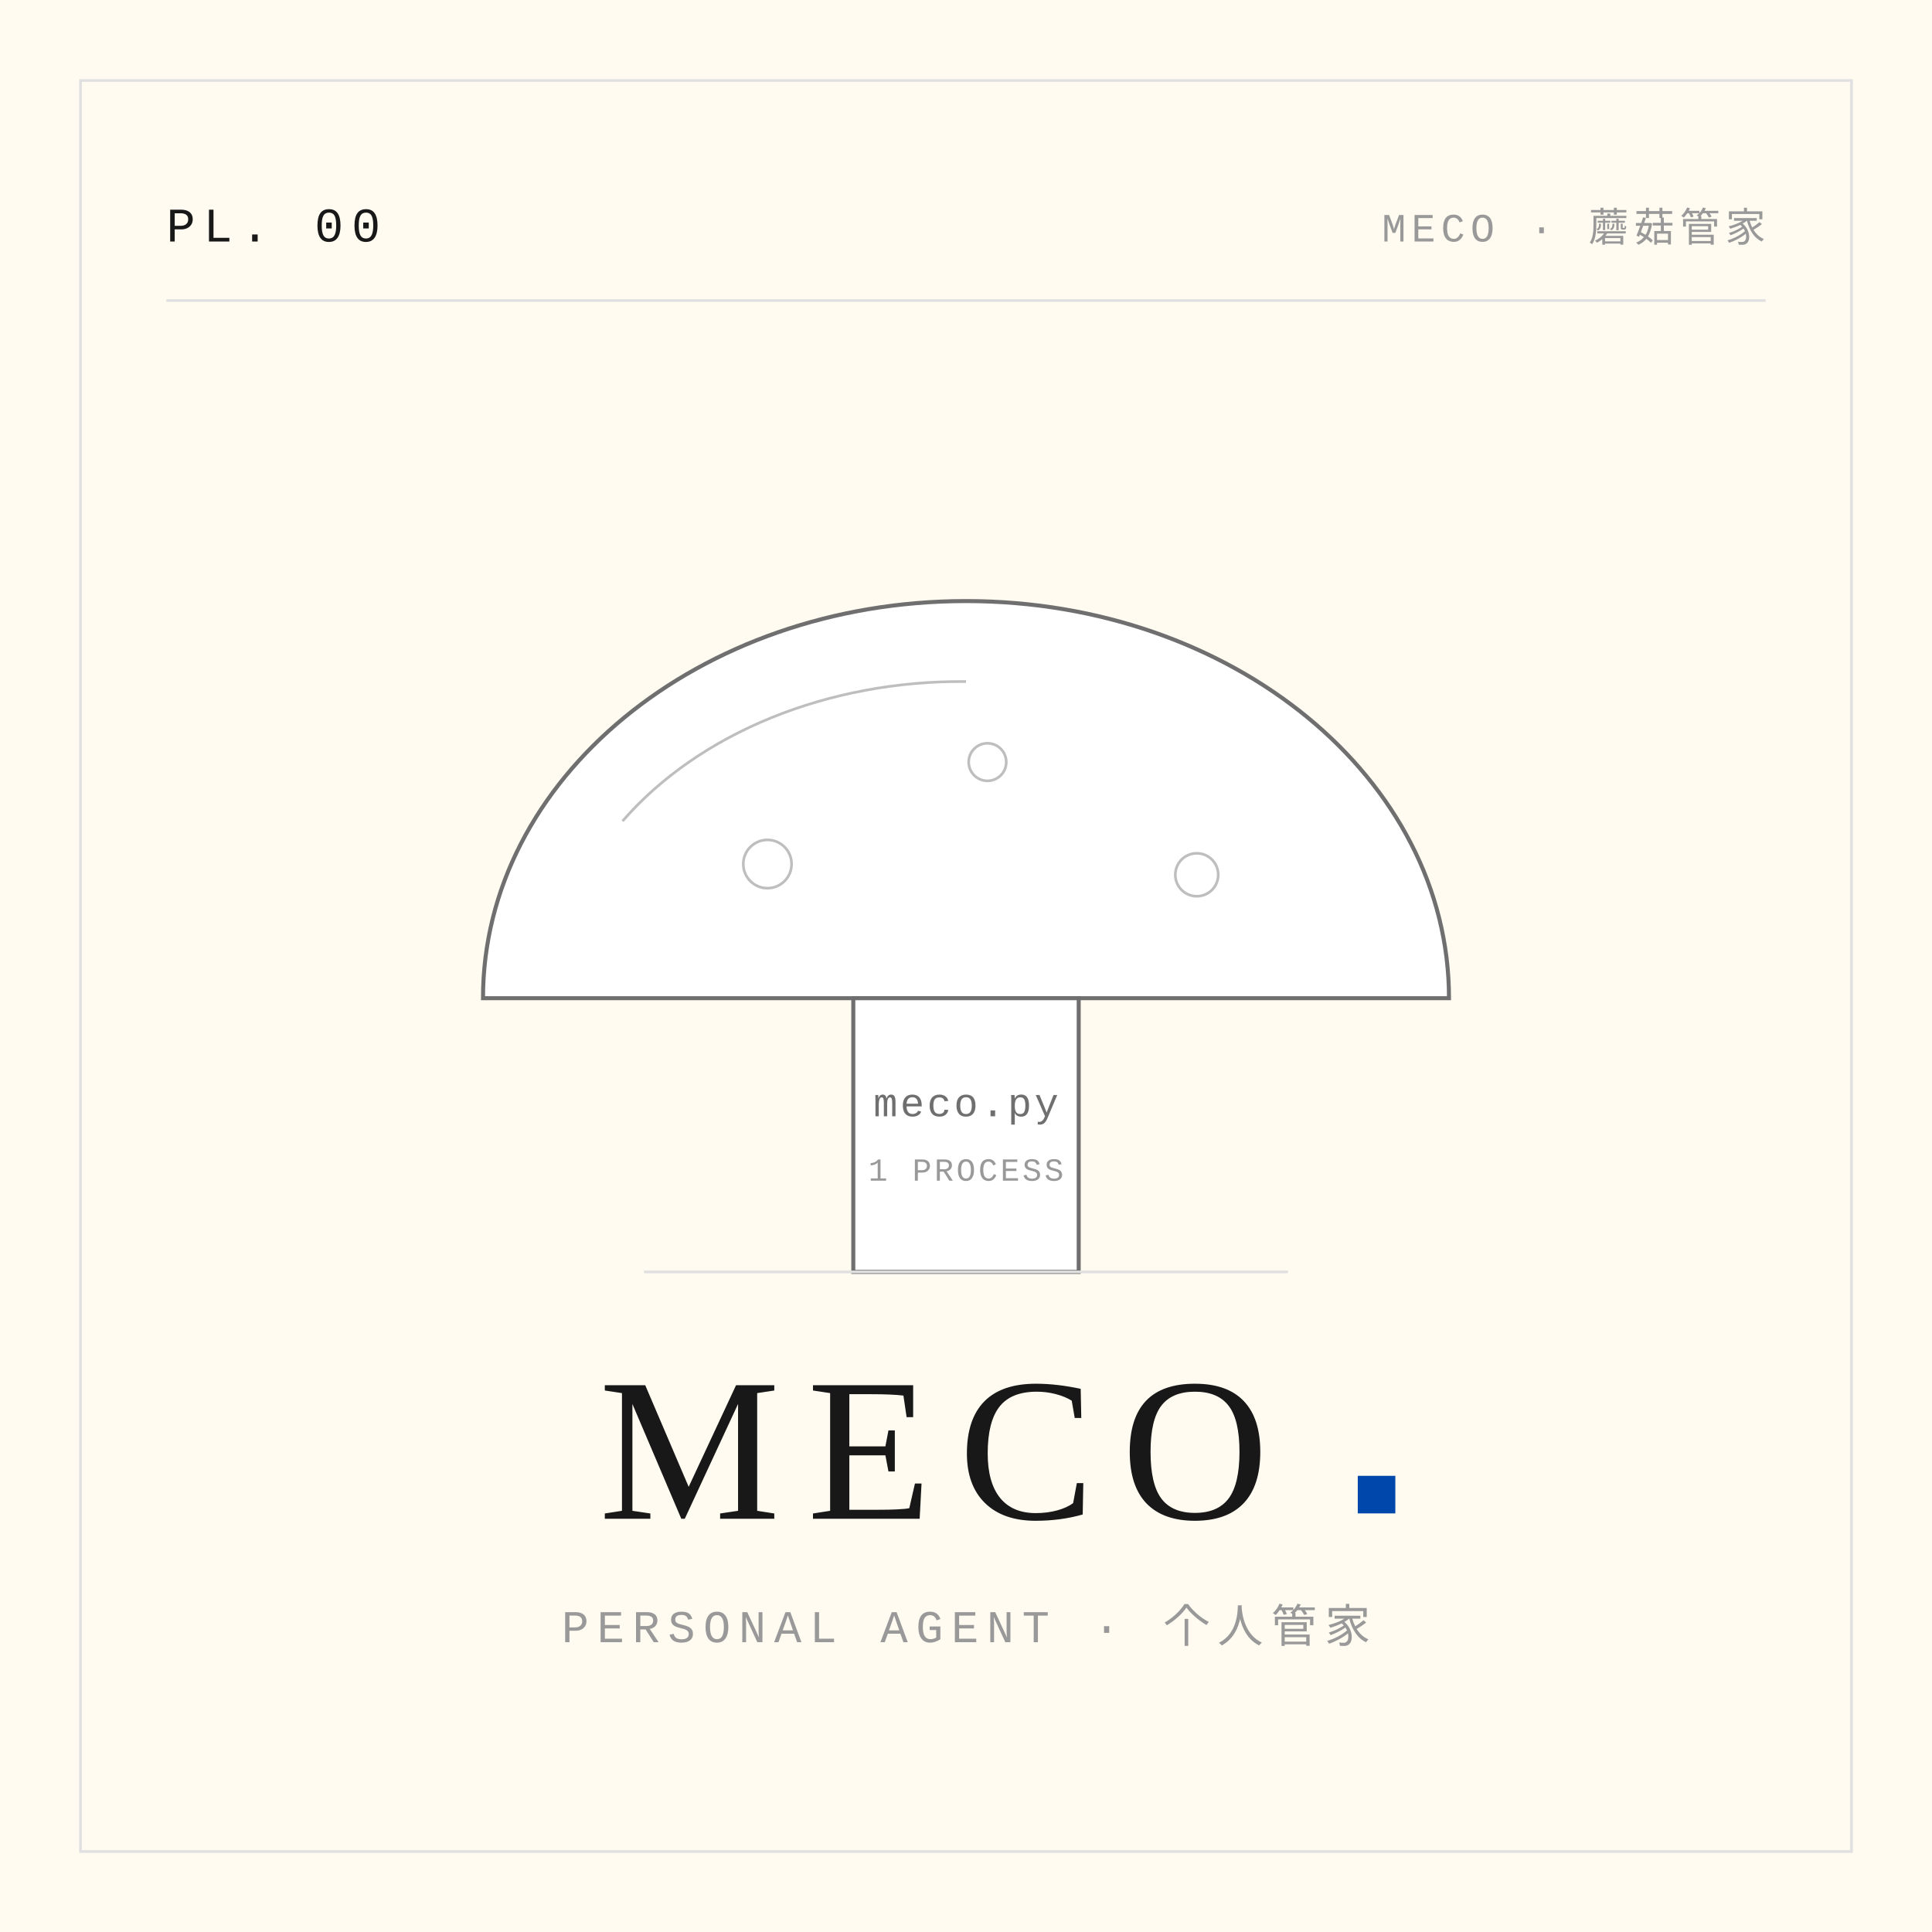
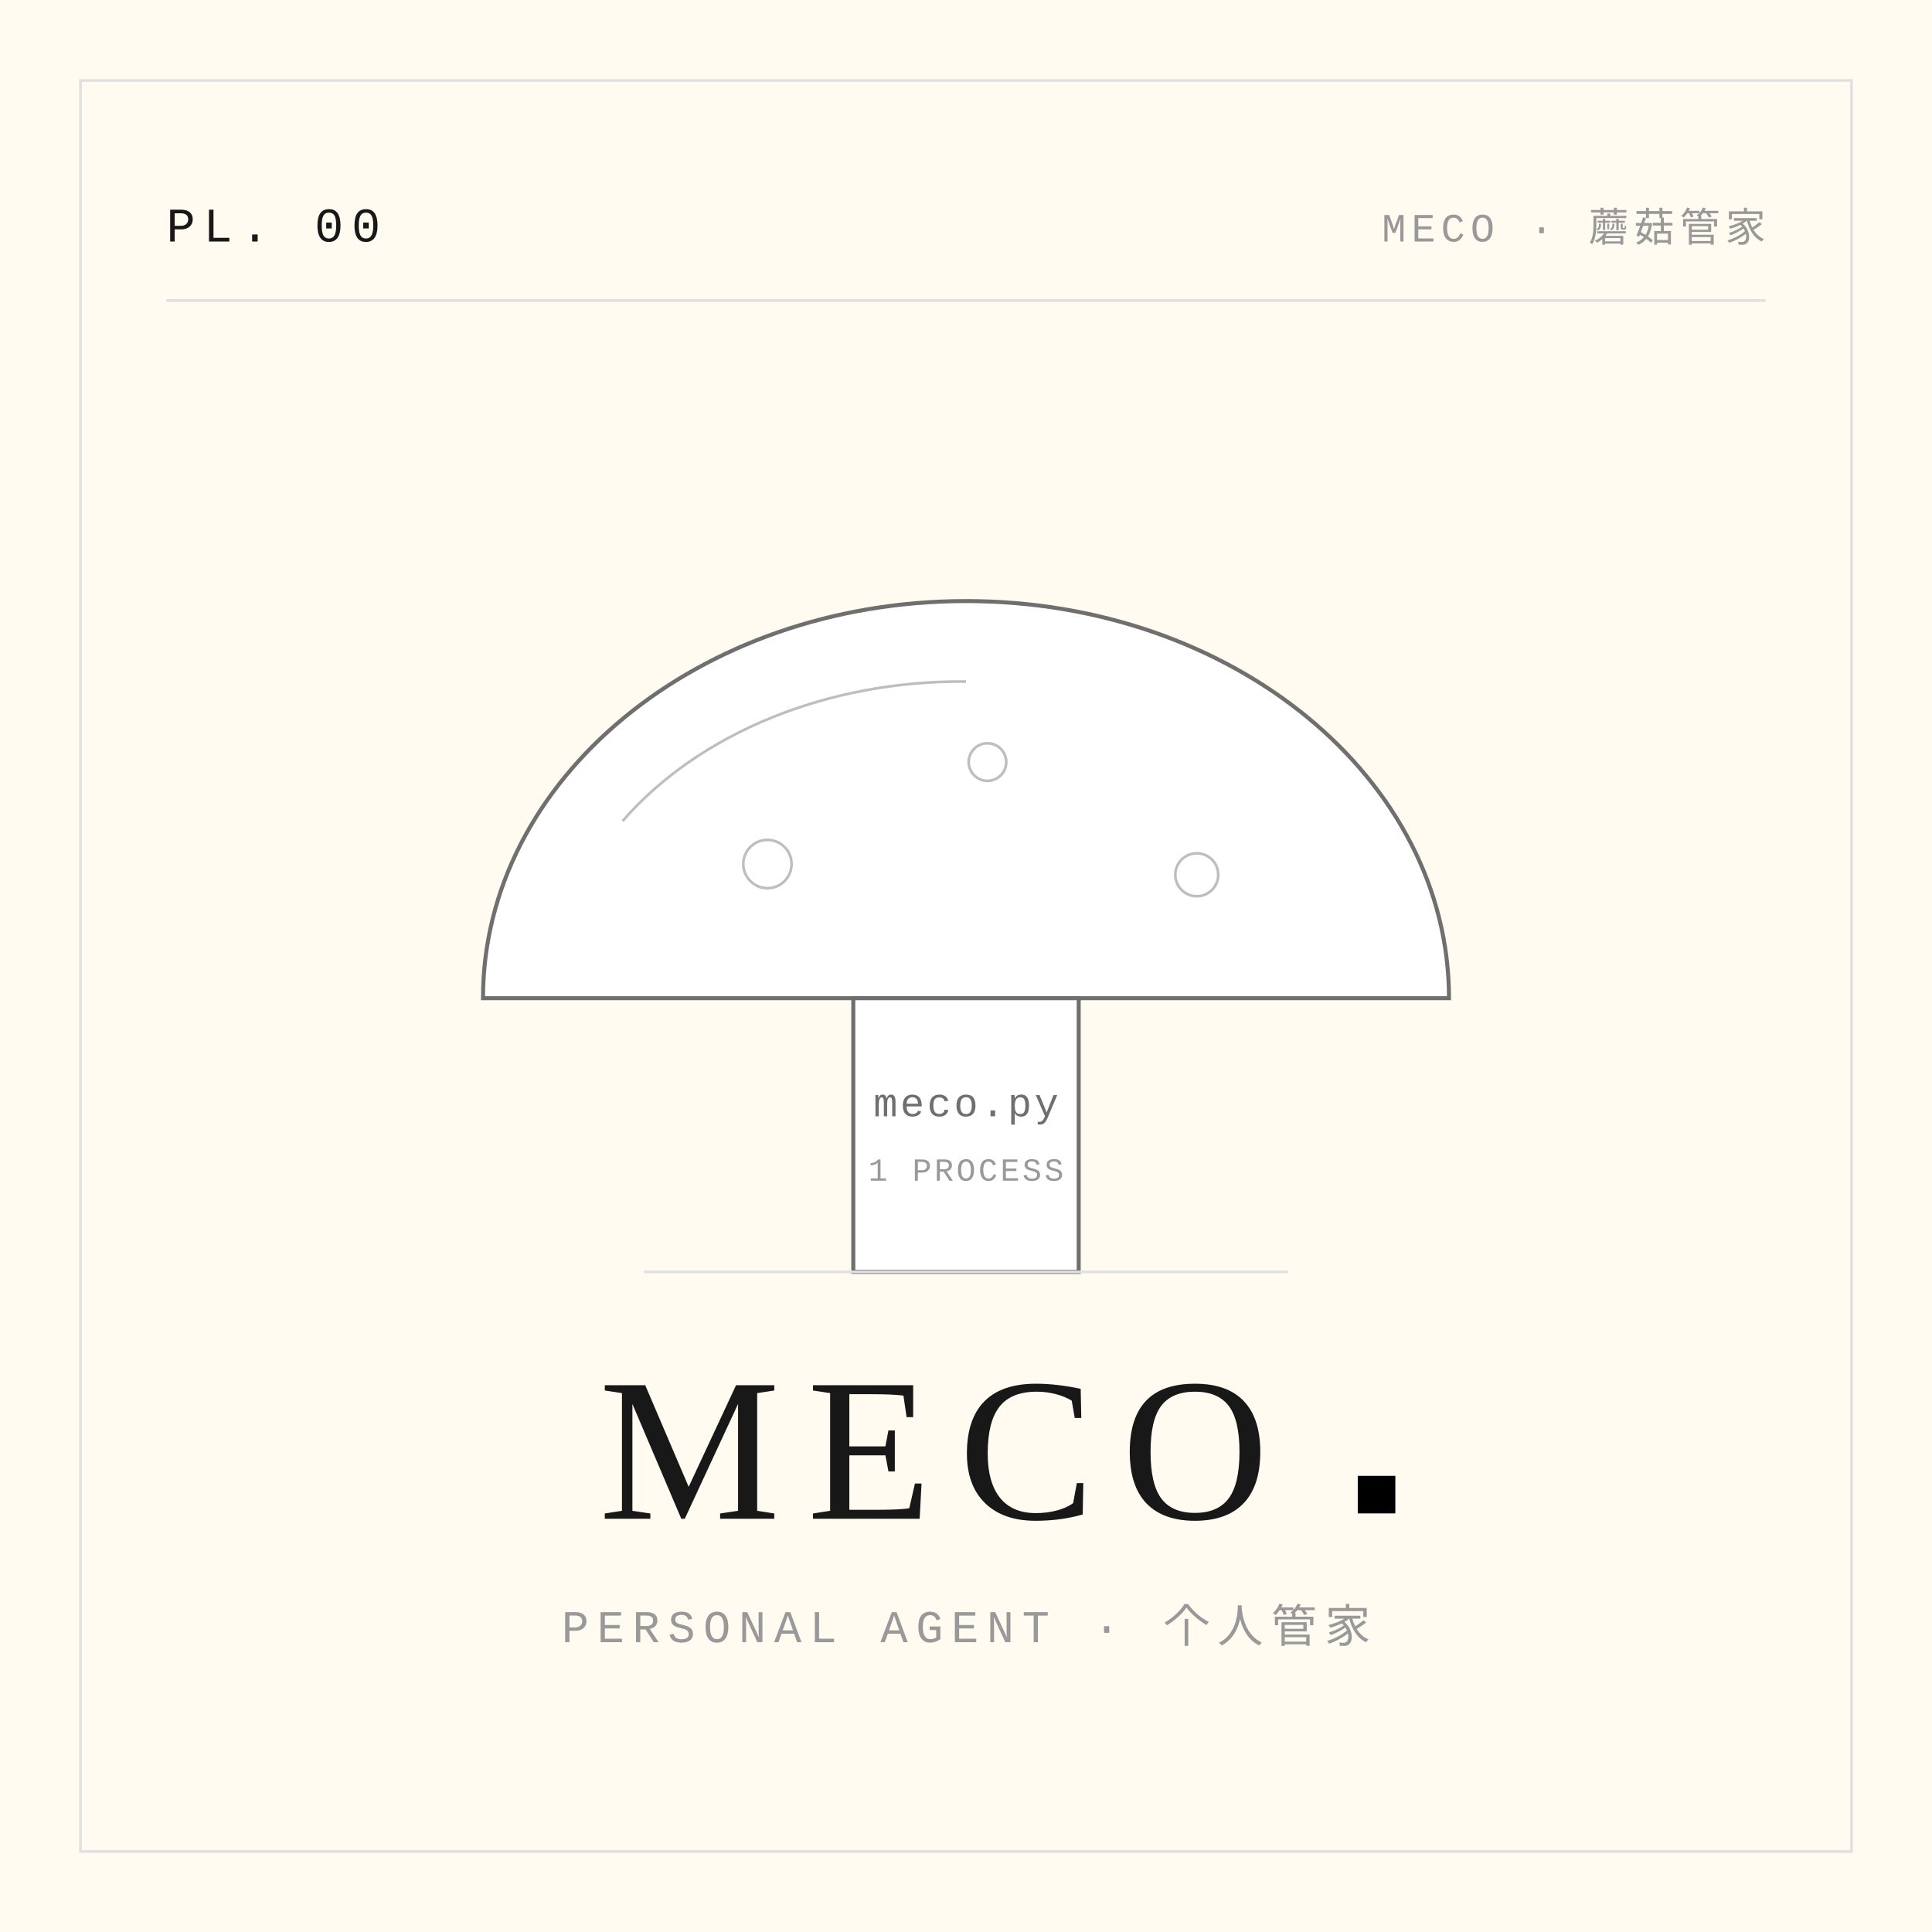
<svg xmlns="http://www.w3.org/2000/svg" viewBox="0 0 720 720" width="720" height="720" role="img" aria-label="Meco — 蘑菇管家 · Personal Agent">
  <style>
    line, rect, circle, path, polyline { vector-effect: non-scaling-stroke; }
    .mono { font-family: 'SF Mono', Menlo, Consolas, 'Courier New', monospace; }
    .serif { font-family: Georgia, 'Times New Roman', 'Songti SC', 'STSong', 'Noto Serif SC', 'SimSun', serif; }
  </style>
  <rect x="0" y="0" width="720" height="720" fill="#FFFBF0" />
  <rect x="30" y="30" width="660" height="660" fill="none" stroke="#E0E0E0" stroke-width="1" />
  <text class="mono" x="62" y="90" font-size="18" letter-spacing="3" fill="#181818">PL. 00</text>
  <text class="mono" x="658" y="90" font-size="15" letter-spacing="2" fill="#999999" text-anchor="end">MECO · 蘑菇管家</text>
  <line x1="62" y1="112" x2="658" y2="112" stroke="#E0E0E0" stroke-width="1" />
  <path d="M 180 372 A 180 148 0 0 1 540 372 Z" fill="#FFFFFF" stroke="#6F6F6F" stroke-width="1.5" />
  <path d="M 232 306 A 152 118 0 0 1 360 254" fill="none" stroke="#BEBEBE" stroke-width="1" />
  <circle cx="286" cy="322" r="9" fill="none" stroke="#BEBEBE" stroke-width="1" />
  <circle cx="368" cy="284" r="7" fill="none" stroke="#BEBEBE" stroke-width="1" />
  <circle cx="446" cy="326" r="8" fill="none" stroke="#BEBEBE" stroke-width="1" />
  <rect x="318" y="372" width="84" height="102" fill="#FFFFFF" stroke="#6F6F6F" stroke-width="1.5" />
  <text class="mono" x="360" y="416" font-size="15" letter-spacing="1" fill="#6F6F6F" text-anchor="middle">meco.py</text>
  <text class="mono" x="360" y="440" font-size="12" letter-spacing="1" fill="#999999" text-anchor="middle">1 PROCESS</text>
  <line x1="240" y1="474" x2="480" y2="474" stroke="#E0E0E0" stroke-width="1" />
  <text class="serif" x="348" y="566" font-size="76" letter-spacing="10" fill="#181818" text-anchor="middle">MECO</text>
-   <rect x="506" y="550" width="14" height="14" fill="#0047AB" />
+   <rect x="506" y="550" width="14" height="14" fill="#000000" />
  <text class="mono" x="360" y="612" font-size="17" letter-spacing="3" fill="#999999" text-anchor="middle">PERSONAL AGENT · 个人管家</text>
</svg>
